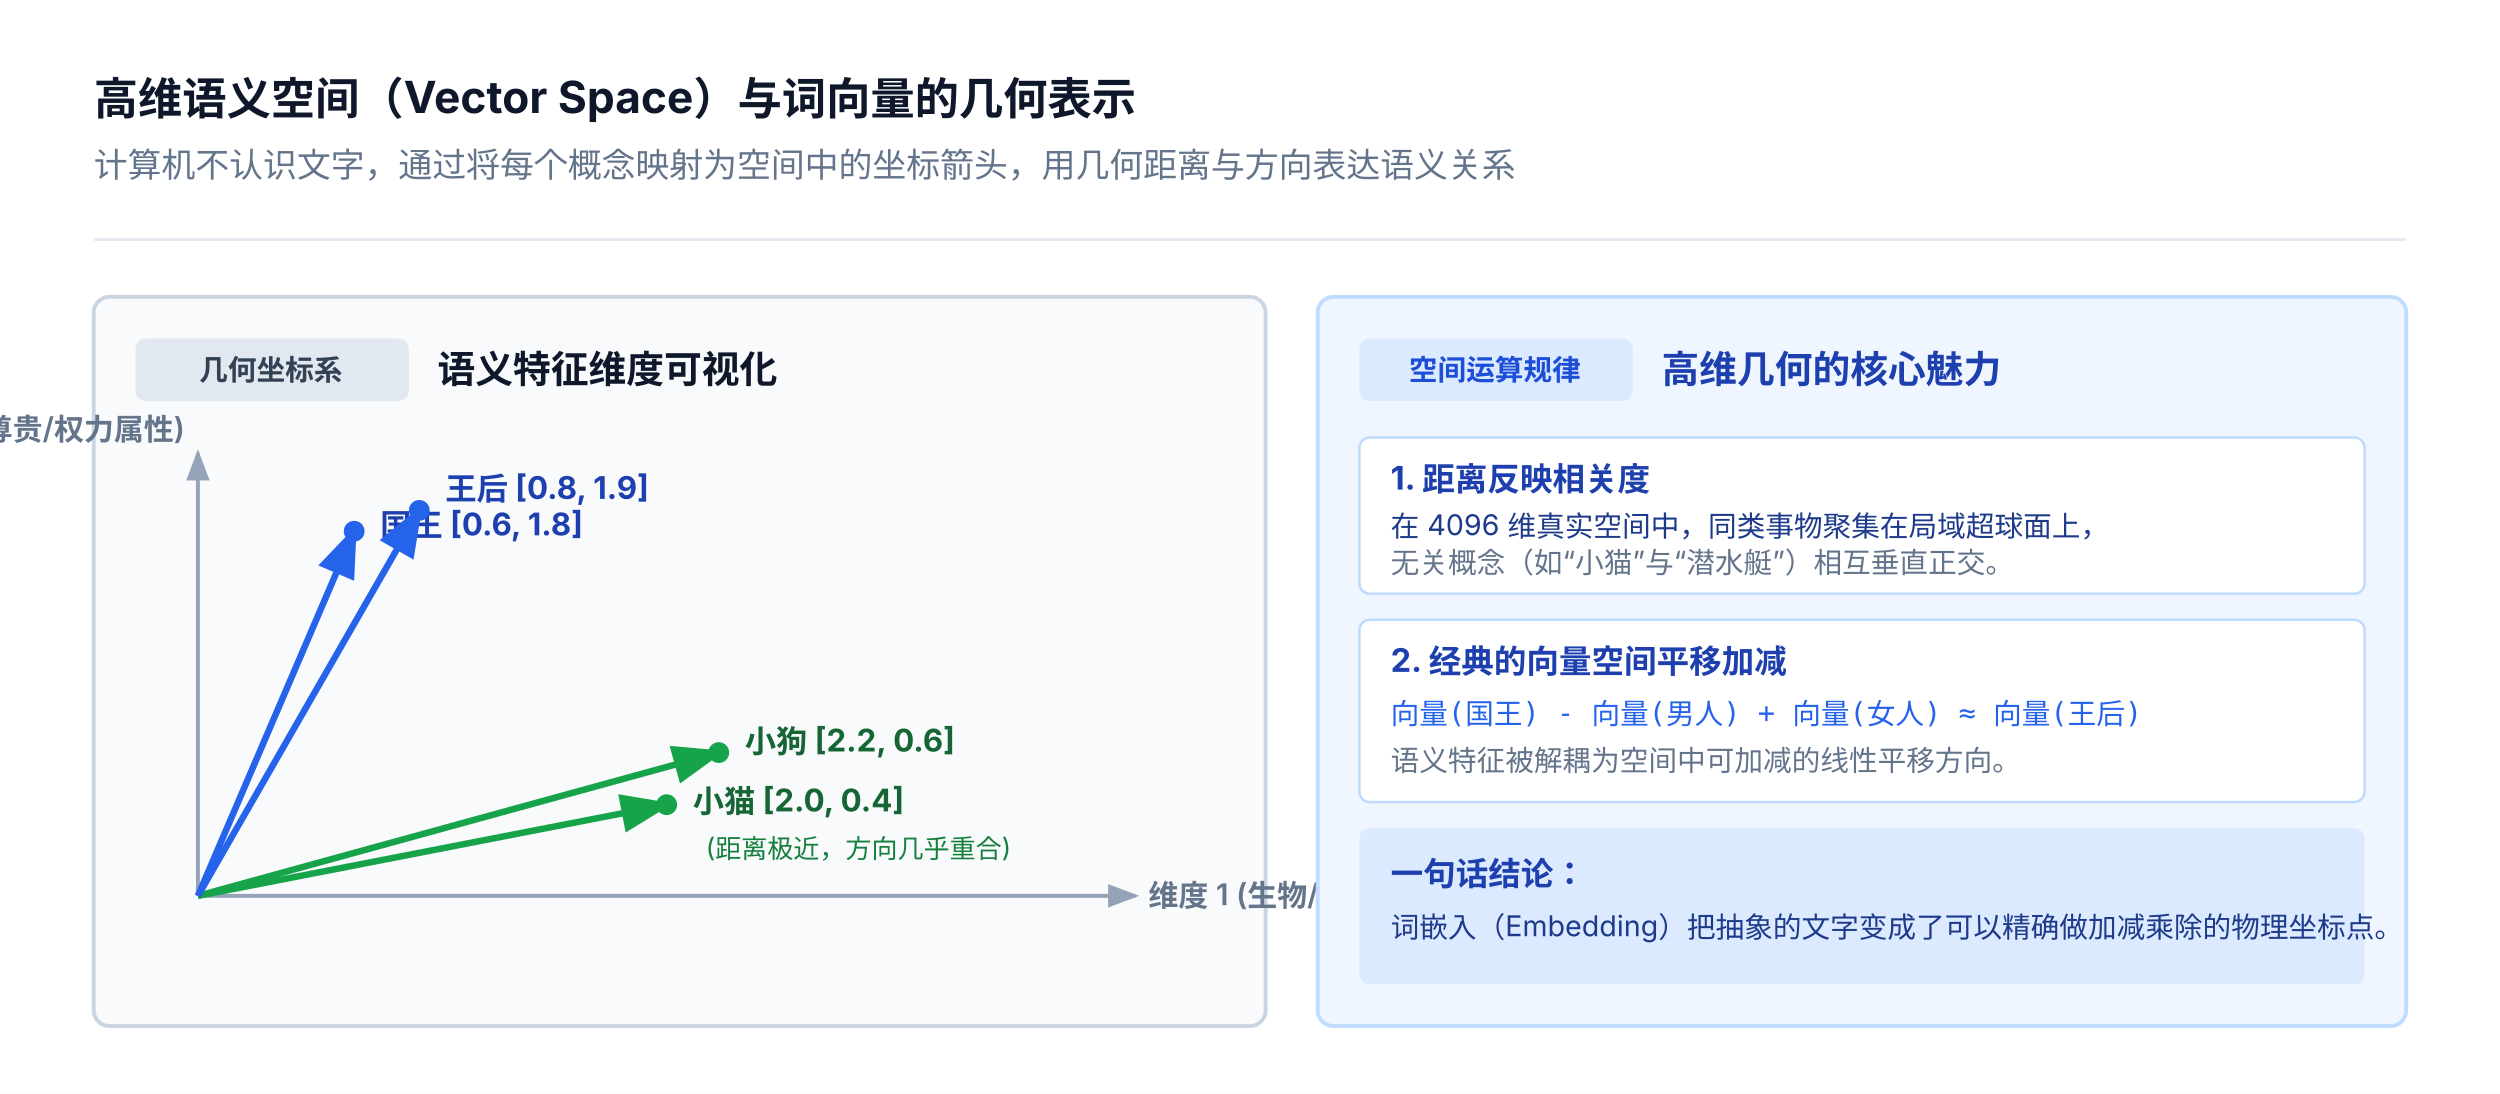
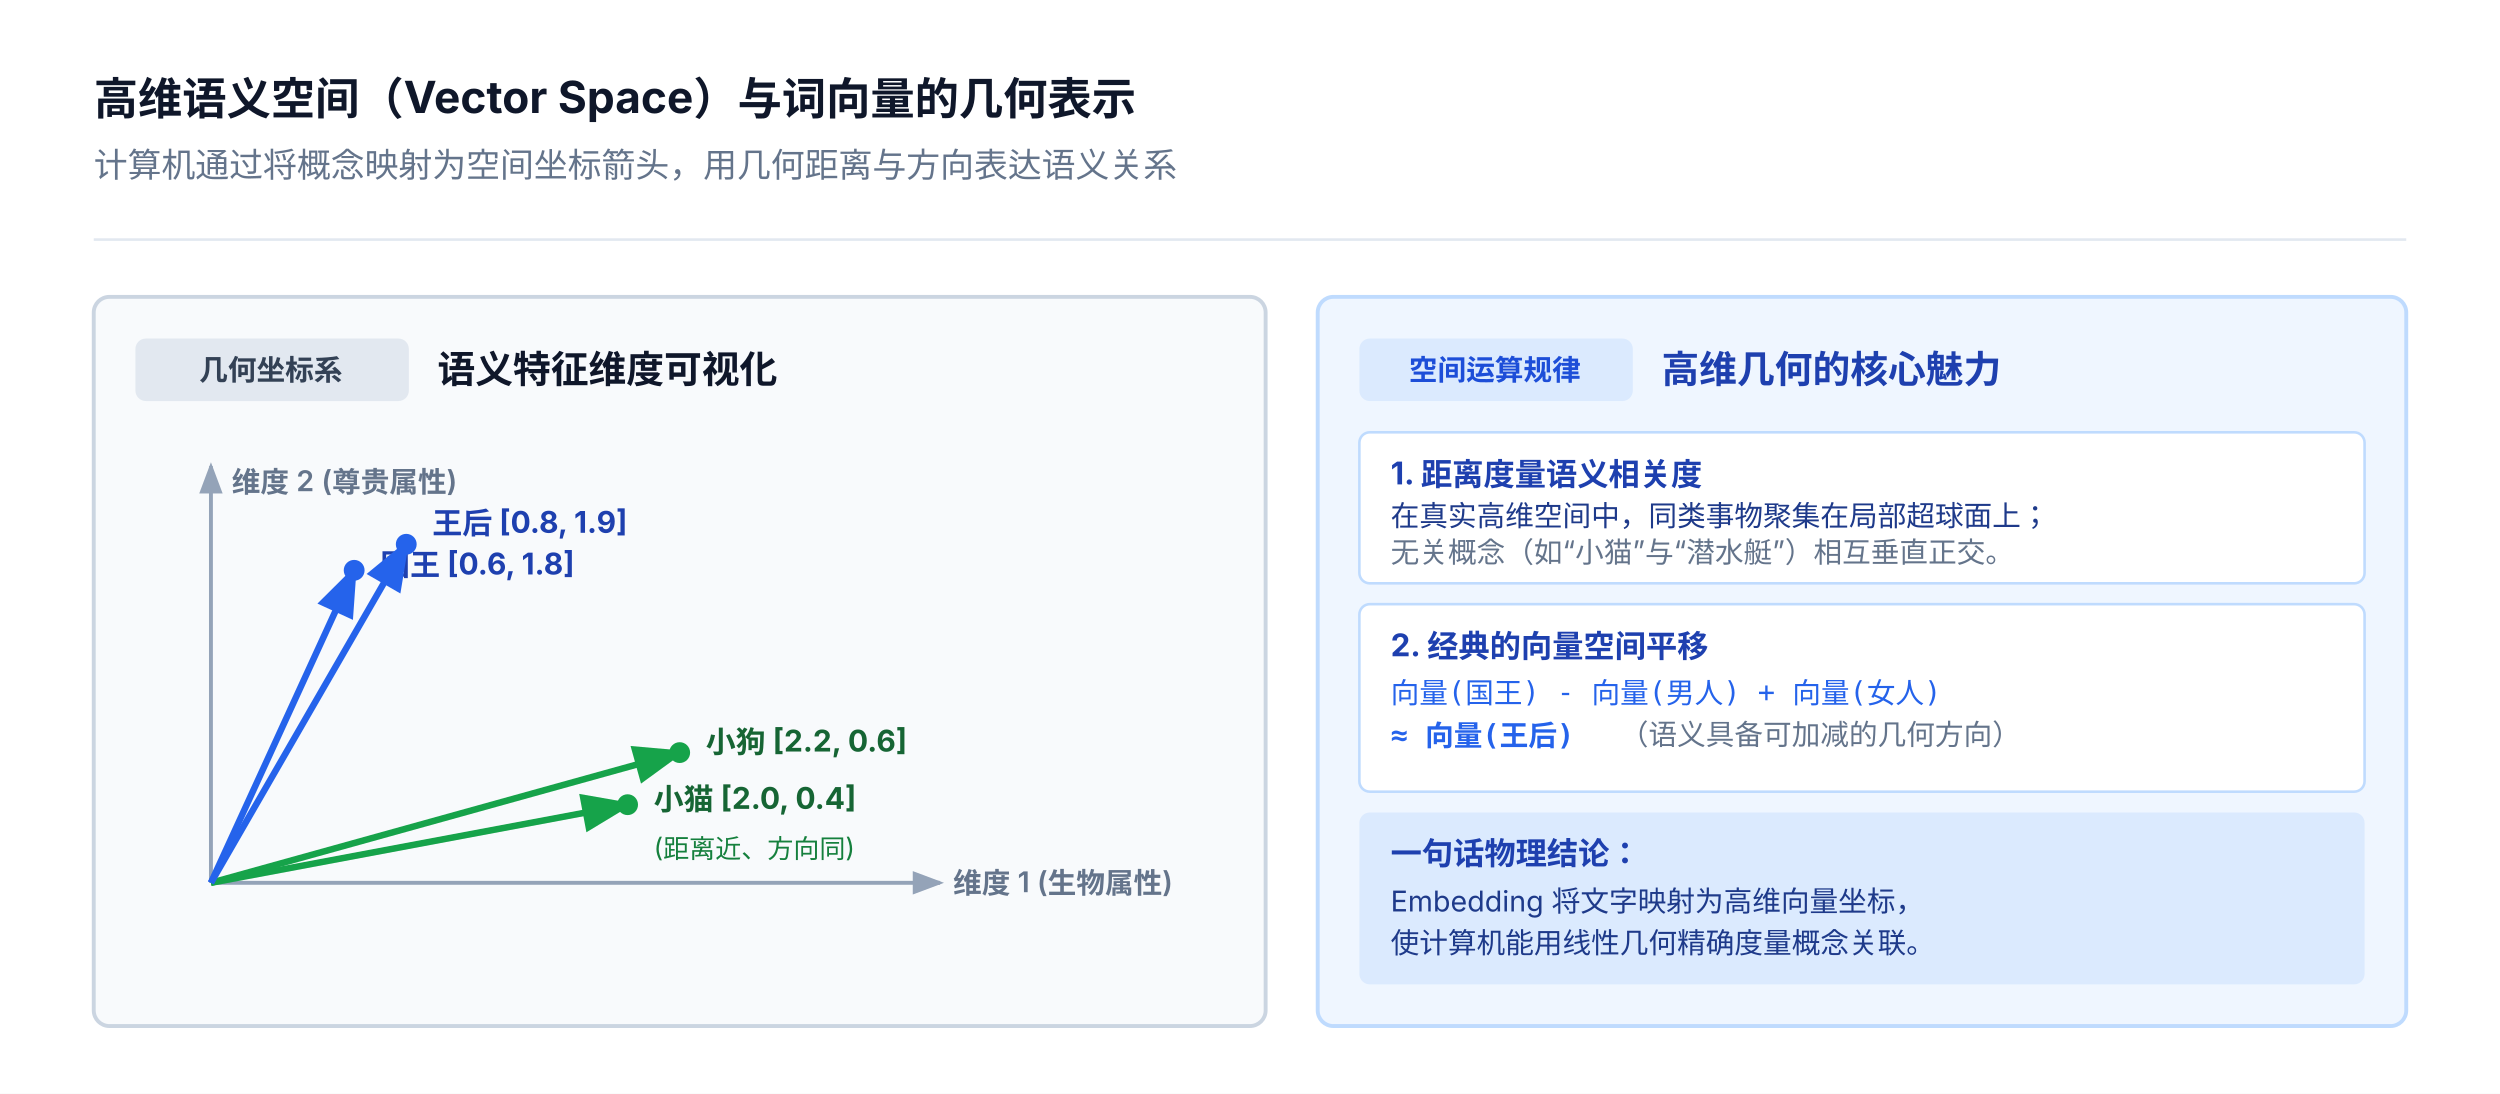
<svg xmlns="http://www.w3.org/2000/svg" viewBox="0 0 960 420" width="960" height="420">
  <defs>
    <style>
      text { font-family: -apple-system, BlinkMacSystemFont, "PingFang SC", "Segoe UI", "Noto Sans SC", sans-serif; }
      .title { font-size: 17px; font-weight: 700; fill: #0f172a; }
      .subtitle { font-size: 13px; font-weight: 400; fill: #64748b; }
      .col-title { font-size: 14.5px; font-weight: 700; }
      .tag { font-size: 11px; font-weight: 600; }
-       .box-label { font-size: 12.5px; font-weight: 700; }
+       .box-label { font-size: 12px; font-weight: 700; }
      .box-desc { font-size: 11px; font-weight: 400; line-height: 1.4; }
      .mono { font-family: "IBM Plex Mono", monospace; font-size: 11px; }
-       .axis-label { font-size: 11.5px; font-weight: 600; fill: #64748b; }
+       .axis-label { font-size: 11px; font-weight: 600; fill: #64748b; }
    </style>
    <marker id="arrow" markerWidth="8" markerHeight="6" refX="7" refY="3" orient="auto">
      <polygon points="0 0, 8 3, 0 6" fill="#94a3b8" />
    </marker>
    <marker id="arrowBlue" markerWidth="8" markerHeight="6" refX="7" refY="3" orient="auto">
      <polygon points="0 0, 8 3, 0 6" fill="#2563eb" />
    </marker>
    <marker id="arrowGreen" markerWidth="8" markerHeight="6" refX="7" refY="3" orient="auto">
      <polygon points="0 0, 8 3, 0 6" fill="#16a34a" />
    </marker>
  </defs>
  <rect width="960" height="420" fill="#ffffff" />
  <text x="36" y="44" class="title">高维语义空间（Vector Space）与词向量的几何表示</text>
-   <text x="36" y="68" class="subtitle">计算机不认识文字，通过将每个概念映射为空间中的坐标箭头，用几何距离与方向表达语义关系</text>
+   <text x="36" y="68" class="subtitle">计算机通过将概念映射为空间坐标箭头，用几何距离与方向表达语义关系</text>
  <line x1="36" y1="92" x2="924" y2="92" stroke="#e2e8f0" stroke-width="1" />
  <g transform="translate(36, 114)">
    <rect width="450" height="280" rx="6" fill="#f8fafc" stroke="#cbd5e1" stroke-width="1.5" />
    <rect x="16" y="16" width="105" height="24" rx="4" fill="#e2e8f0" />
    <text x="68" y="32" text-anchor="middle" class="tag" fill="#334155">几何坐标系</text>
    <text x="132" y="33" class="col-title" fill="#0f172a">语义特征维度可视化</text>
-     <g transform="translate(40, 230)">
-       <line x1="0" y1="0" x2="360" y2="0" stroke="#94a3b8" stroke-width="1.5" marker-end="url(#arrow)" />
-       <text x="365" y="4" class="axis-label">维度 1 (生物/动物属性)</text>
-       <line x1="0" y1="0" x2="0" y2="-170" stroke="#94a3b8" stroke-width="1.5" marker-end="url(#arrow)" />
-       <text x="-5" y="-175" text-anchor="end" class="axis-label">维度 2 (尊贵/权力属性)</text>
-       <line x1="0" y1="0" x2="180" y2="-35" stroke="#16a34a" stroke-width="2.5" marker-end="url(#arrowGreen)" />
-       <circle cx="180" cy="-35" r="4" fill="#16a34a" />
-       <text x="190" y="-32" font-size="12px" font-weight="700" fill="#166534">小猫 [2.0, 0.4]</text>
-       <line x1="0" y1="0" x2="200" y2="-55" stroke="#16a34a" stroke-width="2.5" marker-end="url(#arrowGreen)" />
-       <circle cx="200" cy="-55" r="4" fill="#16a34a" />
-       <text x="210" y="-55" font-size="12px" font-weight="700" fill="#166534">小狗 [2.2, 0.6]</text>
-       <text x="195" y="-15" font-size="10px" fill="#15803d">(距离极近，方向几乎重合)</text>
-       <line x1="0" y1="0" x2="60" y2="-140" stroke="#2563eb" stroke-width="2.5" marker-end="url(#arrowBlue)" />
-       <circle cx="60" cy="-140" r="4" fill="#2563eb" />
-       <text x="70" y="-138" font-size="12px" font-weight="700" fill="#1e40af">国王 [0.6, 1.8]</text>
-       <line x1="0" y1="0" x2="85" y2="-148" stroke="#2563eb" stroke-width="2.5" marker-end="url(#arrowBlue)" />
-       <circle cx="85" cy="-148" r="4" fill="#2563eb" />
-       <text x="95" y="-152" font-size="12px" font-weight="700" fill="#1e40af">王后 [0.8, 1.9]</text>
+     <g transform="translate(45, 225)">
+       <line x1="0" y1="0" x2="280" y2="0" stroke="#94a3b8" stroke-width="1.5" marker-end="url(#arrow)" />
+       <text x="285" y="4" class="axis-label">维度 1 (生物属性)</text>
+       <line x1="0" y1="0" x2="0" y2="-160" stroke="#94a3b8" stroke-width="1.5" marker-end="url(#arrow)" />
+       <text x="8" y="-150" class="axis-label">维度 2 (尊贵属性)</text>
+       <line x1="0" y1="0" x2="160" y2="-30" stroke="#16a34a" stroke-width="2.5" marker-end="url(#arrowGreen)" />
+       <circle cx="160" cy="-30" r="4" fill="#16a34a" />
+       <text x="170" y="-28" font-size="11.5px" font-weight="700" fill="#166534">小猫 [2.0, 0.4]</text>
+       <line x1="0" y1="0" x2="180" y2="-50" stroke="#16a34a" stroke-width="2.5" marker-end="url(#arrowGreen)" />
+       <circle cx="180" cy="-50" r="4" fill="#16a34a" />
+       <text x="190" y="-50" font-size="11.5px" font-weight="700" fill="#166534">小狗 [2.2, 0.6]</text>
+       <text x="170" y="-10" font-size="10px" fill="#15803d">(距离近、方向同)</text>
+       <line x1="0" y1="0" x2="55" y2="-120" stroke="#2563eb" stroke-width="2.5" marker-end="url(#arrowBlue)" />
+       <circle cx="55" cy="-120" r="4" fill="#2563eb" />
+       <text x="65" y="-118" font-size="11.5px" font-weight="700" fill="#1e40af">国王 [0.6, 1.8]</text>
+       <line x1="0" y1="0" x2="75" y2="-130" stroke="#2563eb" stroke-width="2.5" marker-end="url(#arrowBlue)" />
+       <circle cx="75" cy="-130" r="4" fill="#2563eb" />
+       <text x="85" y="-134" font-size="11.5px" font-weight="700" fill="#1e40af">王后 [0.8, 1.9]</text>
    </g>
  </g>
  <g transform="translate(506, 114)">
    <rect width="418" height="280" rx="6" fill="#eff6ff" stroke="#bfdbfe" stroke-width="1.5" />
    <rect x="16" y="16" width="105" height="24" rx="4" fill="#dbeafe" />
    <text x="68" y="32" text-anchor="middle" class="tag" fill="#1d4ed8">空间运算规律</text>
    <text x="132" y="33" class="col-title" fill="#1e40af">高维几何的核心魅力</text>
-     <g transform="translate(16, 54)">
-       <rect width="386" height="60" rx="4" fill="#ffffff" stroke="#bfdbfe" />
-       <text x="12" y="20" class="box-label" fill="#1e40af">1. 距离反映相关度</text>
-       <text x="12" y="38" class="box-desc" fill="#1e3a8a">在 4096 维真实空间中，同类事物聚集在局域超球面上，</text>
-       <text x="12" y="52" class="box-desc" fill="#64748b">无关概念（如“小猫”与“潜水艇”）相互垂直正交。</text>
+     <g transform="translate(16, 52)">
+       <rect width="386" height="58" rx="4" fill="#ffffff" stroke="#bfdbfe" />
+       <text x="12" y="20" class="box-label" fill="#1e40af">1. 距离度量语义相关度</text>
+       <text x="12" y="36" class="box-desc" fill="#1e3a8a">在真实高维空间中，同类事物聚集在局部超球面上；</text>
+       <text x="12" y="50" class="box-desc" fill="#64748b">无关概念（如“小猫”与“潜水艇”）相互垂直正交。</text>
    </g>
-     <g transform="translate(16, 124)">
-       <rect width="386" height="70" rx="4" fill="#ffffff" stroke="#bfdbfe" />
-       <text x="12" y="20" class="box-label" fill="#1e40af">2. 经典的向量空间平移加减</text>
-       <text x="12" y="40" class="mono" fill="#2563eb">向量(国王) - 向量(男人) + 向量(女人) ≈ 向量(王后)</text>
-       <text x="12" y="58" class="box-desc" fill="#64748b">语义特征被解耦为空间中可加减的线性平移方向。</text>
+     <g transform="translate(16, 118)">
+       <rect width="386" height="72" rx="4" fill="#ffffff" stroke="#bfdbfe" />
+       <text x="12" y="20" class="box-label" fill="#1e40af">2. 经典的向量空间平移</text>
+       <text x="12" y="38" class="mono" fill="#2563eb">向量(国王) - 向量(男人) + 向量(女人)</text>
+       <text x="12" y="54" class="mono" font-weight="700" fill="#2563eb">≈ 向量(王后)</text>
+       <text x="100" y="54" class="box-desc" fill="#64748b">（语义具备可加减的几何方向）</text>
    </g>
-     <g transform="translate(16, 204)">
-       <rect width="386" height="60" rx="4" fill="#dbeafe" />
-       <text x="12" y="22" class="box-label" fill="#1e40af">一句话结论：</text>
-       <text x="12" y="42" class="box-desc" font-weight="600" fill="#1e3a8a">词嵌入（Embedding）把抽象的文字变成了可以精确做加减乘除的物理坐标点。</text>
+     <g transform="translate(16, 198)">
+       <rect width="386" height="66" rx="4" fill="#dbeafe" />
+       <text x="12" y="20" class="box-label" fill="#1e40af">一句话物理结论：</text>
+       <text x="12" y="38" class="box-desc" font-weight="600" fill="#1e3a8a">Embedding 将文字映射为高维向量坐标，</text>
+       <text x="12" y="54" class="box-desc" font-weight="600" fill="#1e3a8a">使计算机能用线性几何精确度量概念关联。</text>
    </g>
  </g>
</svg>
